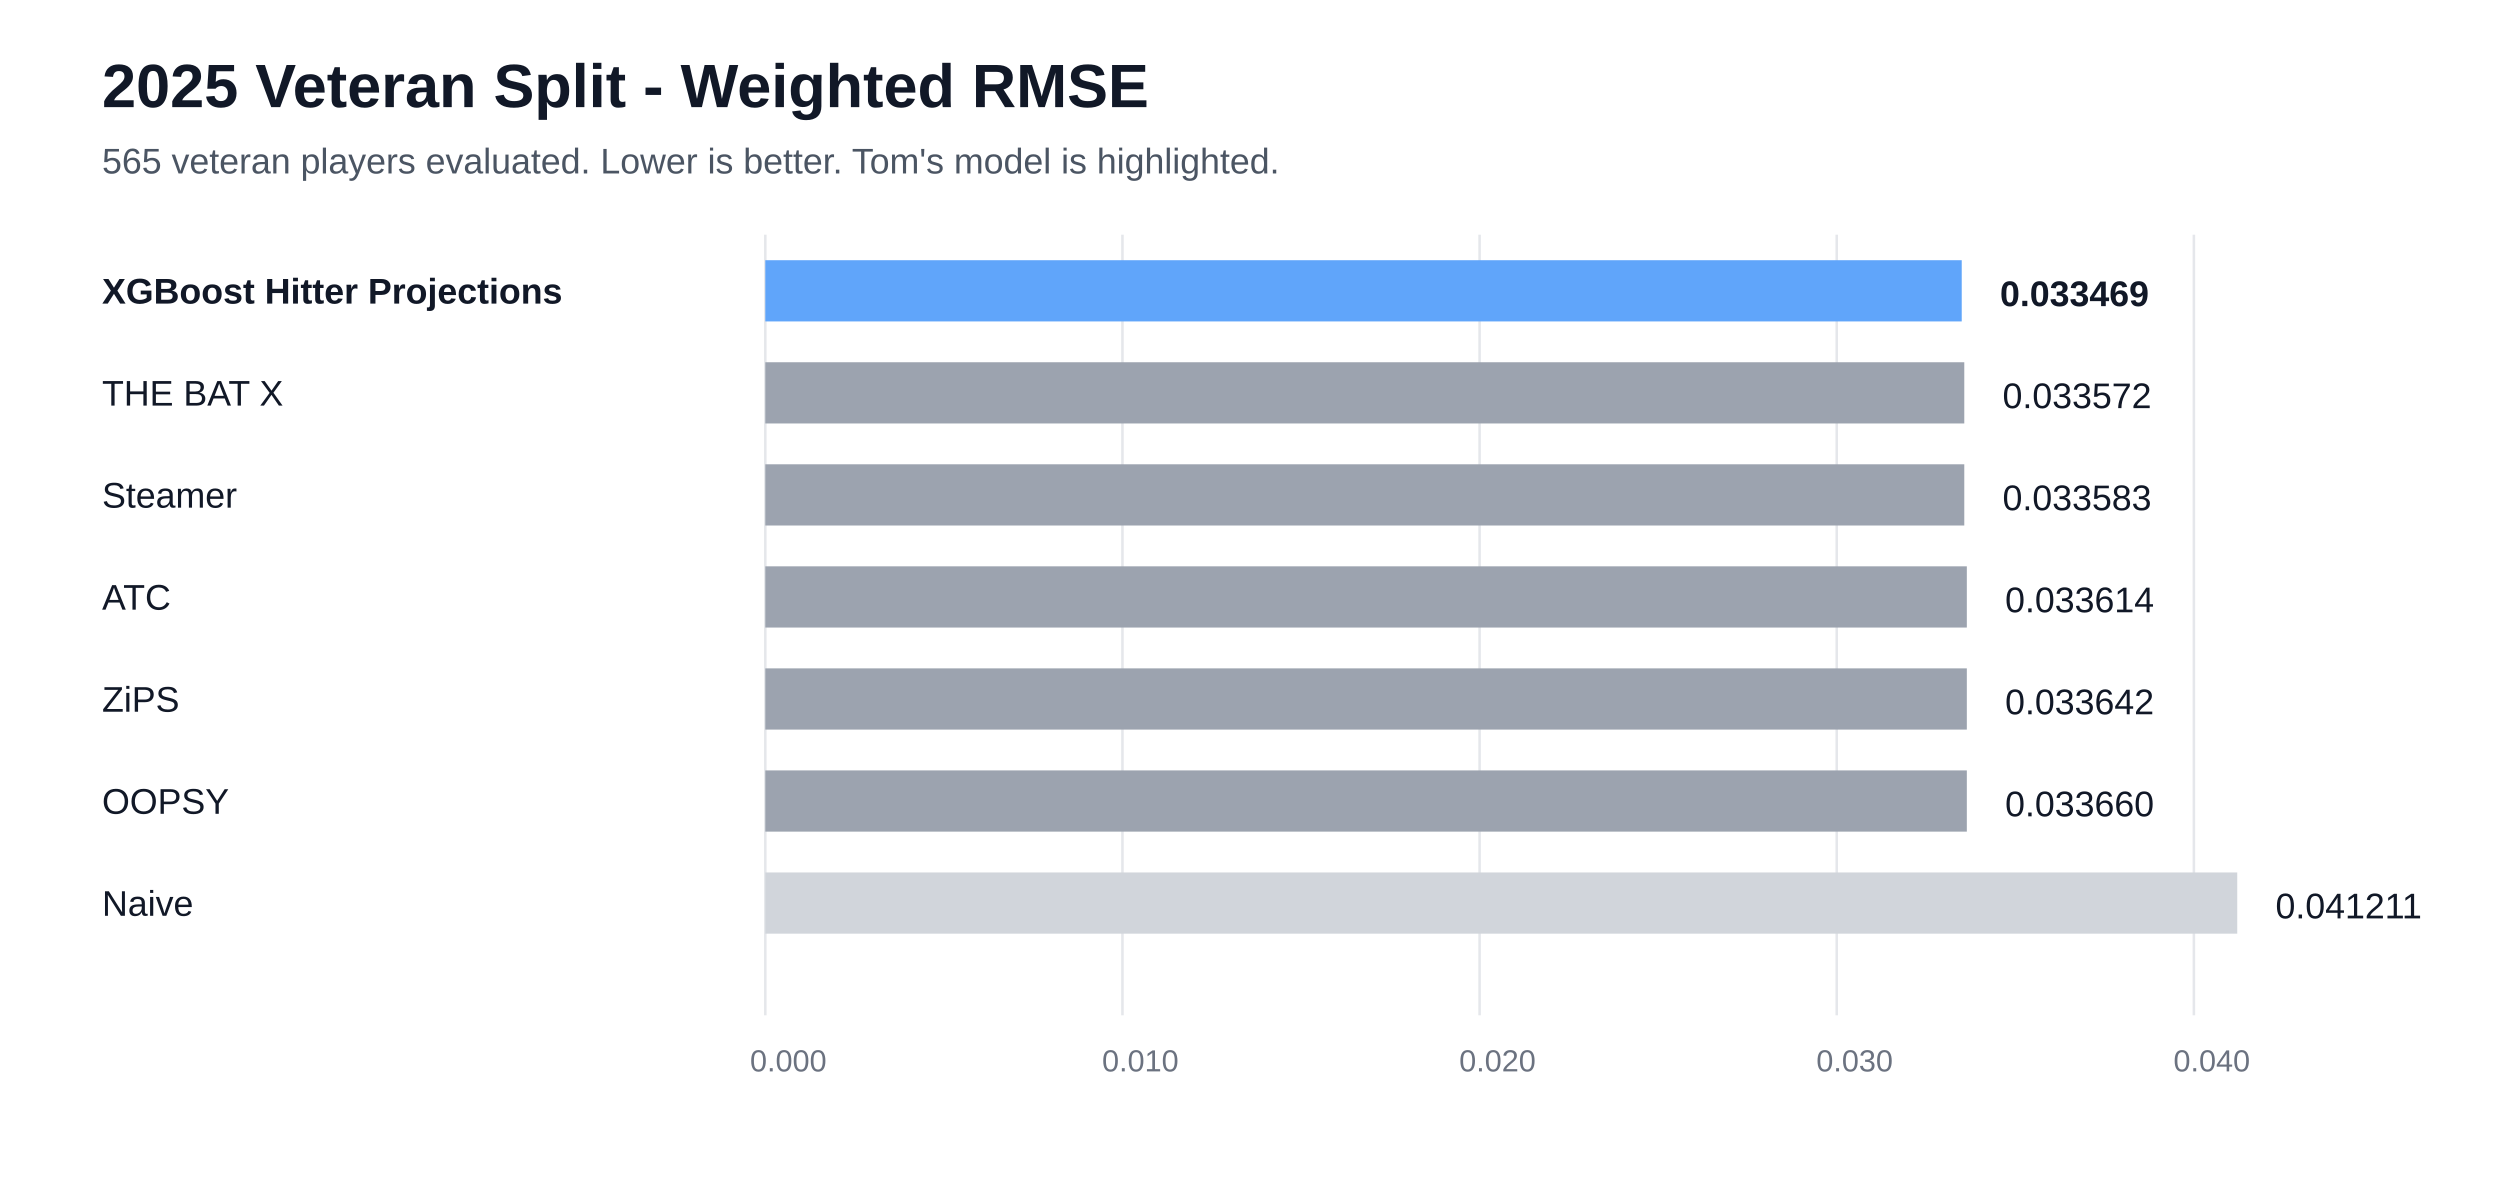
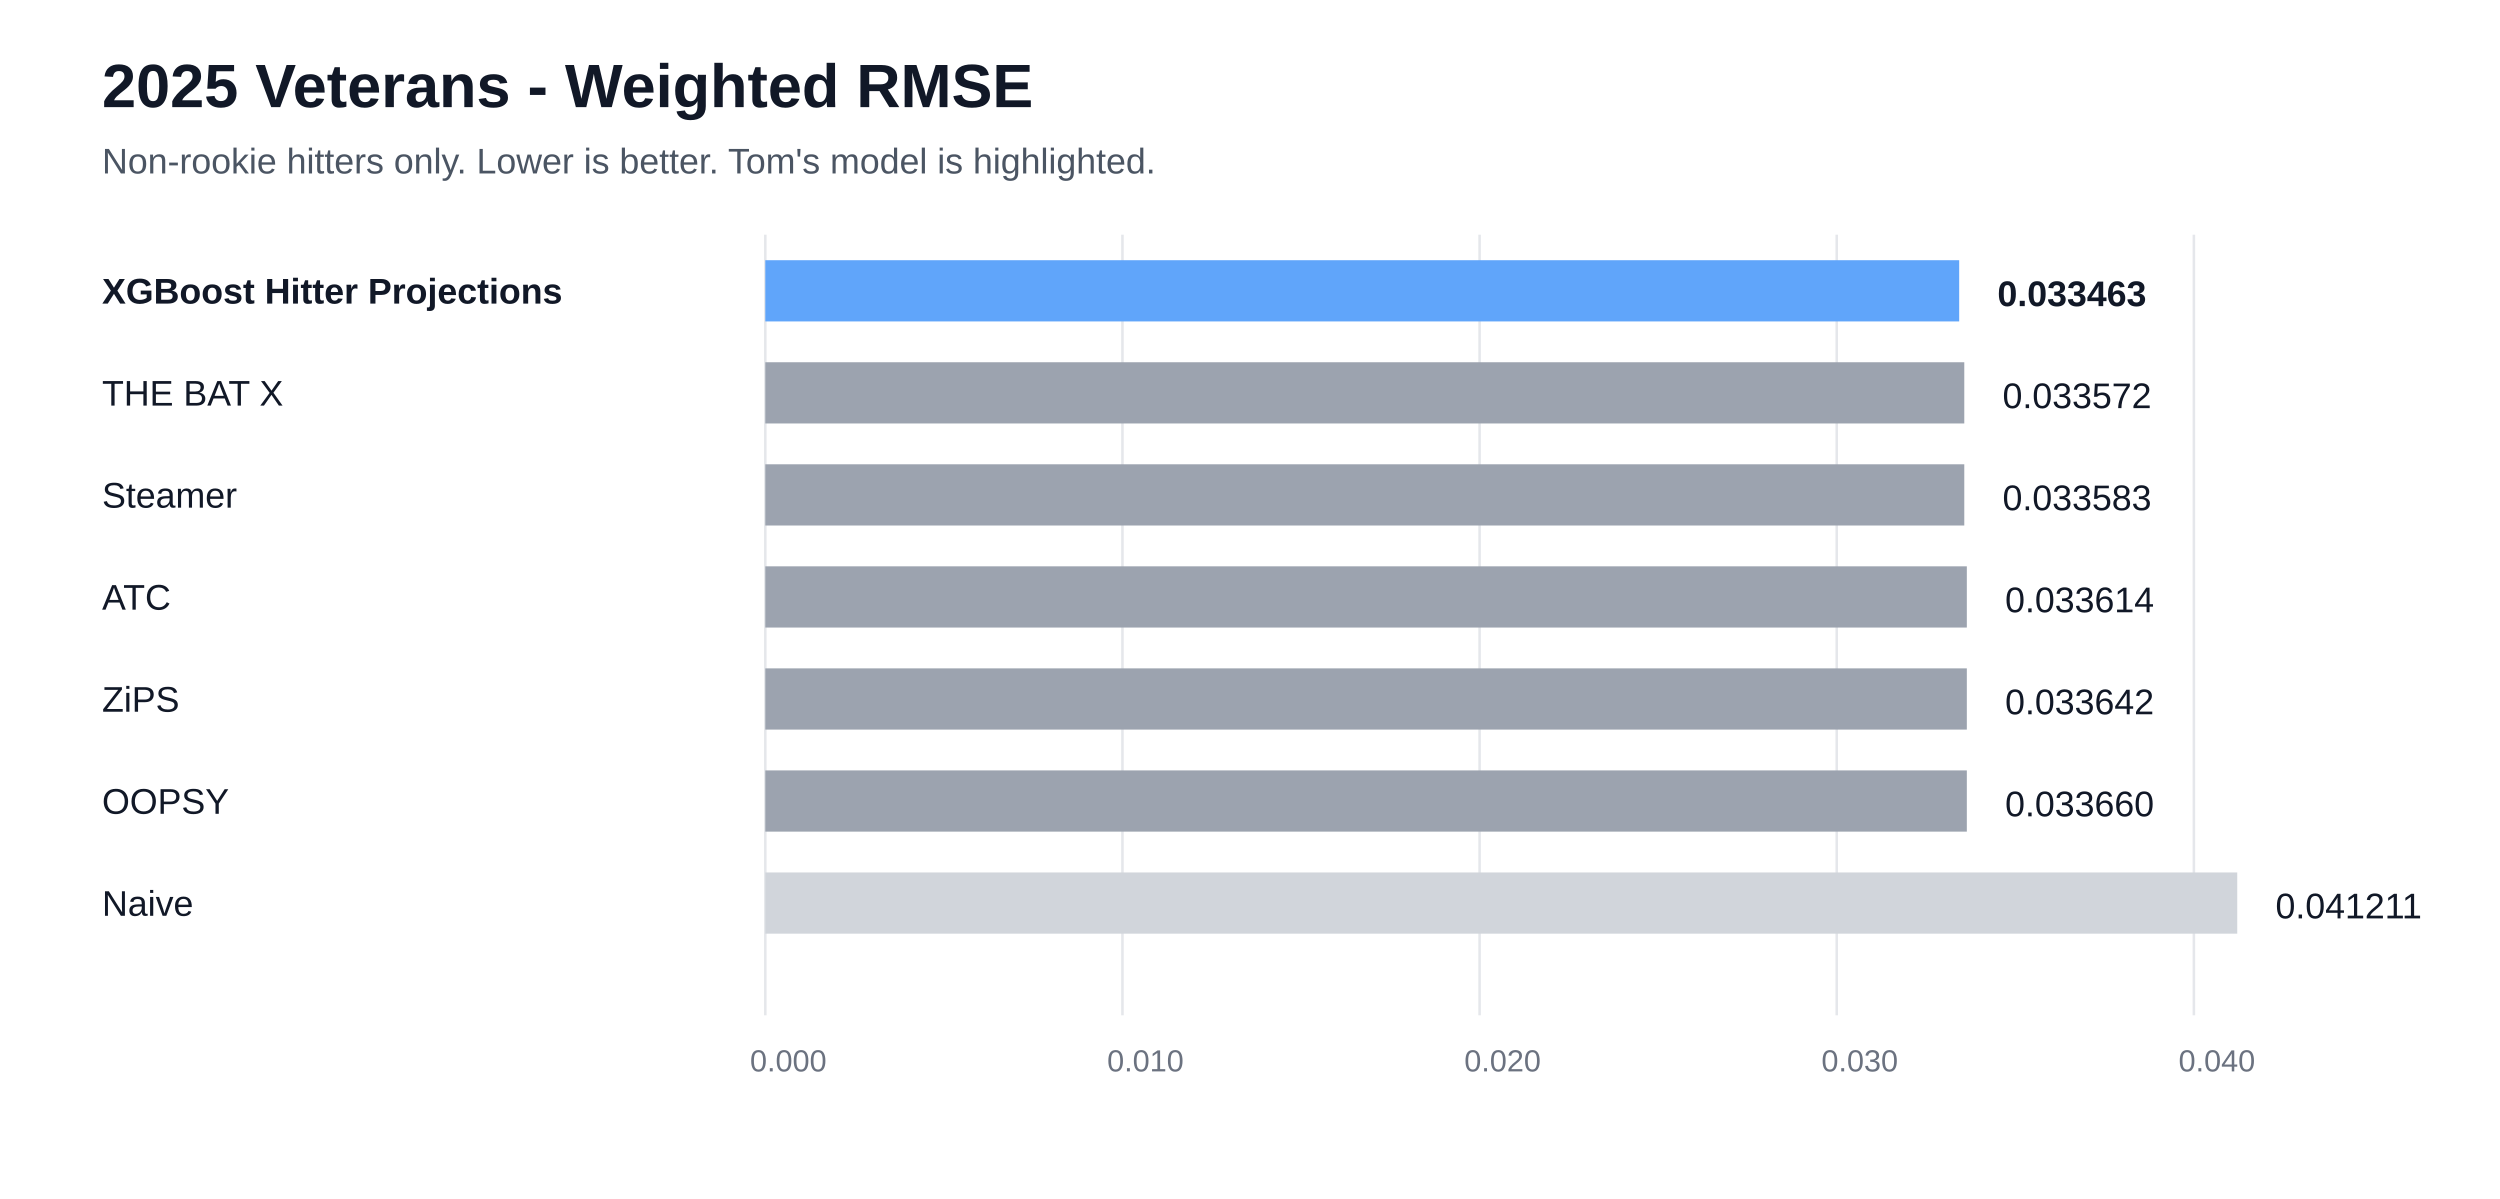
<svg xmlns="http://www.w3.org/2000/svg" width="980" height="470" viewBox="0 0 980 470" role="img" aria-labelledby="title desc">
  <rect width="980" height="470" fill="#ffffff" />
-   <text x="40" y="42" fill="#111827" font-family="Segoe UI, Arial, sans-serif" font-size="24" font-weight="700">2025 Veteran Split - Weighted RMSE</text>
-   <text x="40" y="68" fill="#4b5563" font-family="Segoe UI, Arial, sans-serif" font-size="14">565 veteran players evaluated. Lower is better. Tom's model is highlighted.</text>
+   <text x="40" y="42" fill="#111827" font-family="Segoe UI, Arial, sans-serif" font-size="24" font-weight="700">2025 Veterans - Weighted RMSE</text>
+   <text x="40" y="68" fill="#4b5563" font-family="Segoe UI, Arial, sans-serif" font-size="14">Non-rookie hitters only. Lower is better. Tom's model is highlighted.</text>
  <g stroke="#e5e7eb" stroke-width="1">
    <line x1="300" y1="92" x2="300" y2="398" />
    <line x1="440" y1="92" x2="440" y2="398" />
    <line x1="580" y1="92" x2="580" y2="398" />
    <line x1="720" y1="92" x2="720" y2="398" />
    <line x1="860" y1="92" x2="860" y2="398" />
  </g>
  <g font-family="Segoe UI, Arial, sans-serif" font-size="14" fill="#111827">
    <text x="40" y="119" font-weight="700">XGBoost Hitter Projections</text>
-     <rect x="300" y="102" width="469" height="24" fill="#60a5fa" />
-     <text x="784" y="120" font-weight="700">0.033469</text>
+     <rect x="300" y="102" width="468" height="24" fill="#60a5fa" />
+     <text x="783" y="120" font-weight="700">0.033463</text>
    <text x="40" y="159">THE BAT X</text>
    <rect x="300" y="142" width="470" height="24" fill="#9ca3af" />
    <text x="785" y="160">0.033572</text>
    <text x="40" y="199">Steamer</text>
    <rect x="300" y="182" width="470" height="24" fill="#9ca3af" />
    <text x="785" y="200">0.033583</text>
    <text x="40" y="239">ATC</text>
    <rect x="300" y="222" width="471" height="24" fill="#9ca3af" />
    <text x="786" y="240">0.033614</text>
    <text x="40" y="279">ZiPS</text>
    <rect x="300" y="262" width="471" height="24" fill="#9ca3af" />
    <text x="786" y="280">0.033642</text>
    <text x="40" y="319">OOPSY</text>
    <rect x="300" y="302" width="471" height="24" fill="#9ca3af" />
    <text x="786" y="320">0.033660</text>
    <text x="40" y="359">Naive</text>
    <rect x="300" y="342" width="577" height="24" fill="#d1d5db" />
    <text x="892" y="360">0.041211</text>
  </g>
  <g font-family="Segoe UI, Arial, sans-serif" font-size="12" fill="#6b7280">
-     <text x="294" y="420">0.000</text>
-     <text x="432" y="420">0.010</text>
-     <text x="572" y="420">0.020</text>
-     <text x="712" y="420">0.030</text>
-     <text x="852" y="420">0.040</text>
+     <text x="294" y="420" text-anchor="start">0.000</text>
+     <text x="434" y="420" text-anchor="start">0.010</text>
+     <text x="574" y="420" text-anchor="start">0.020</text>
+     <text x="714" y="420" text-anchor="start">0.030</text>
+     <text x="854" y="420" text-anchor="start">0.040</text>
  </g>
</svg>
